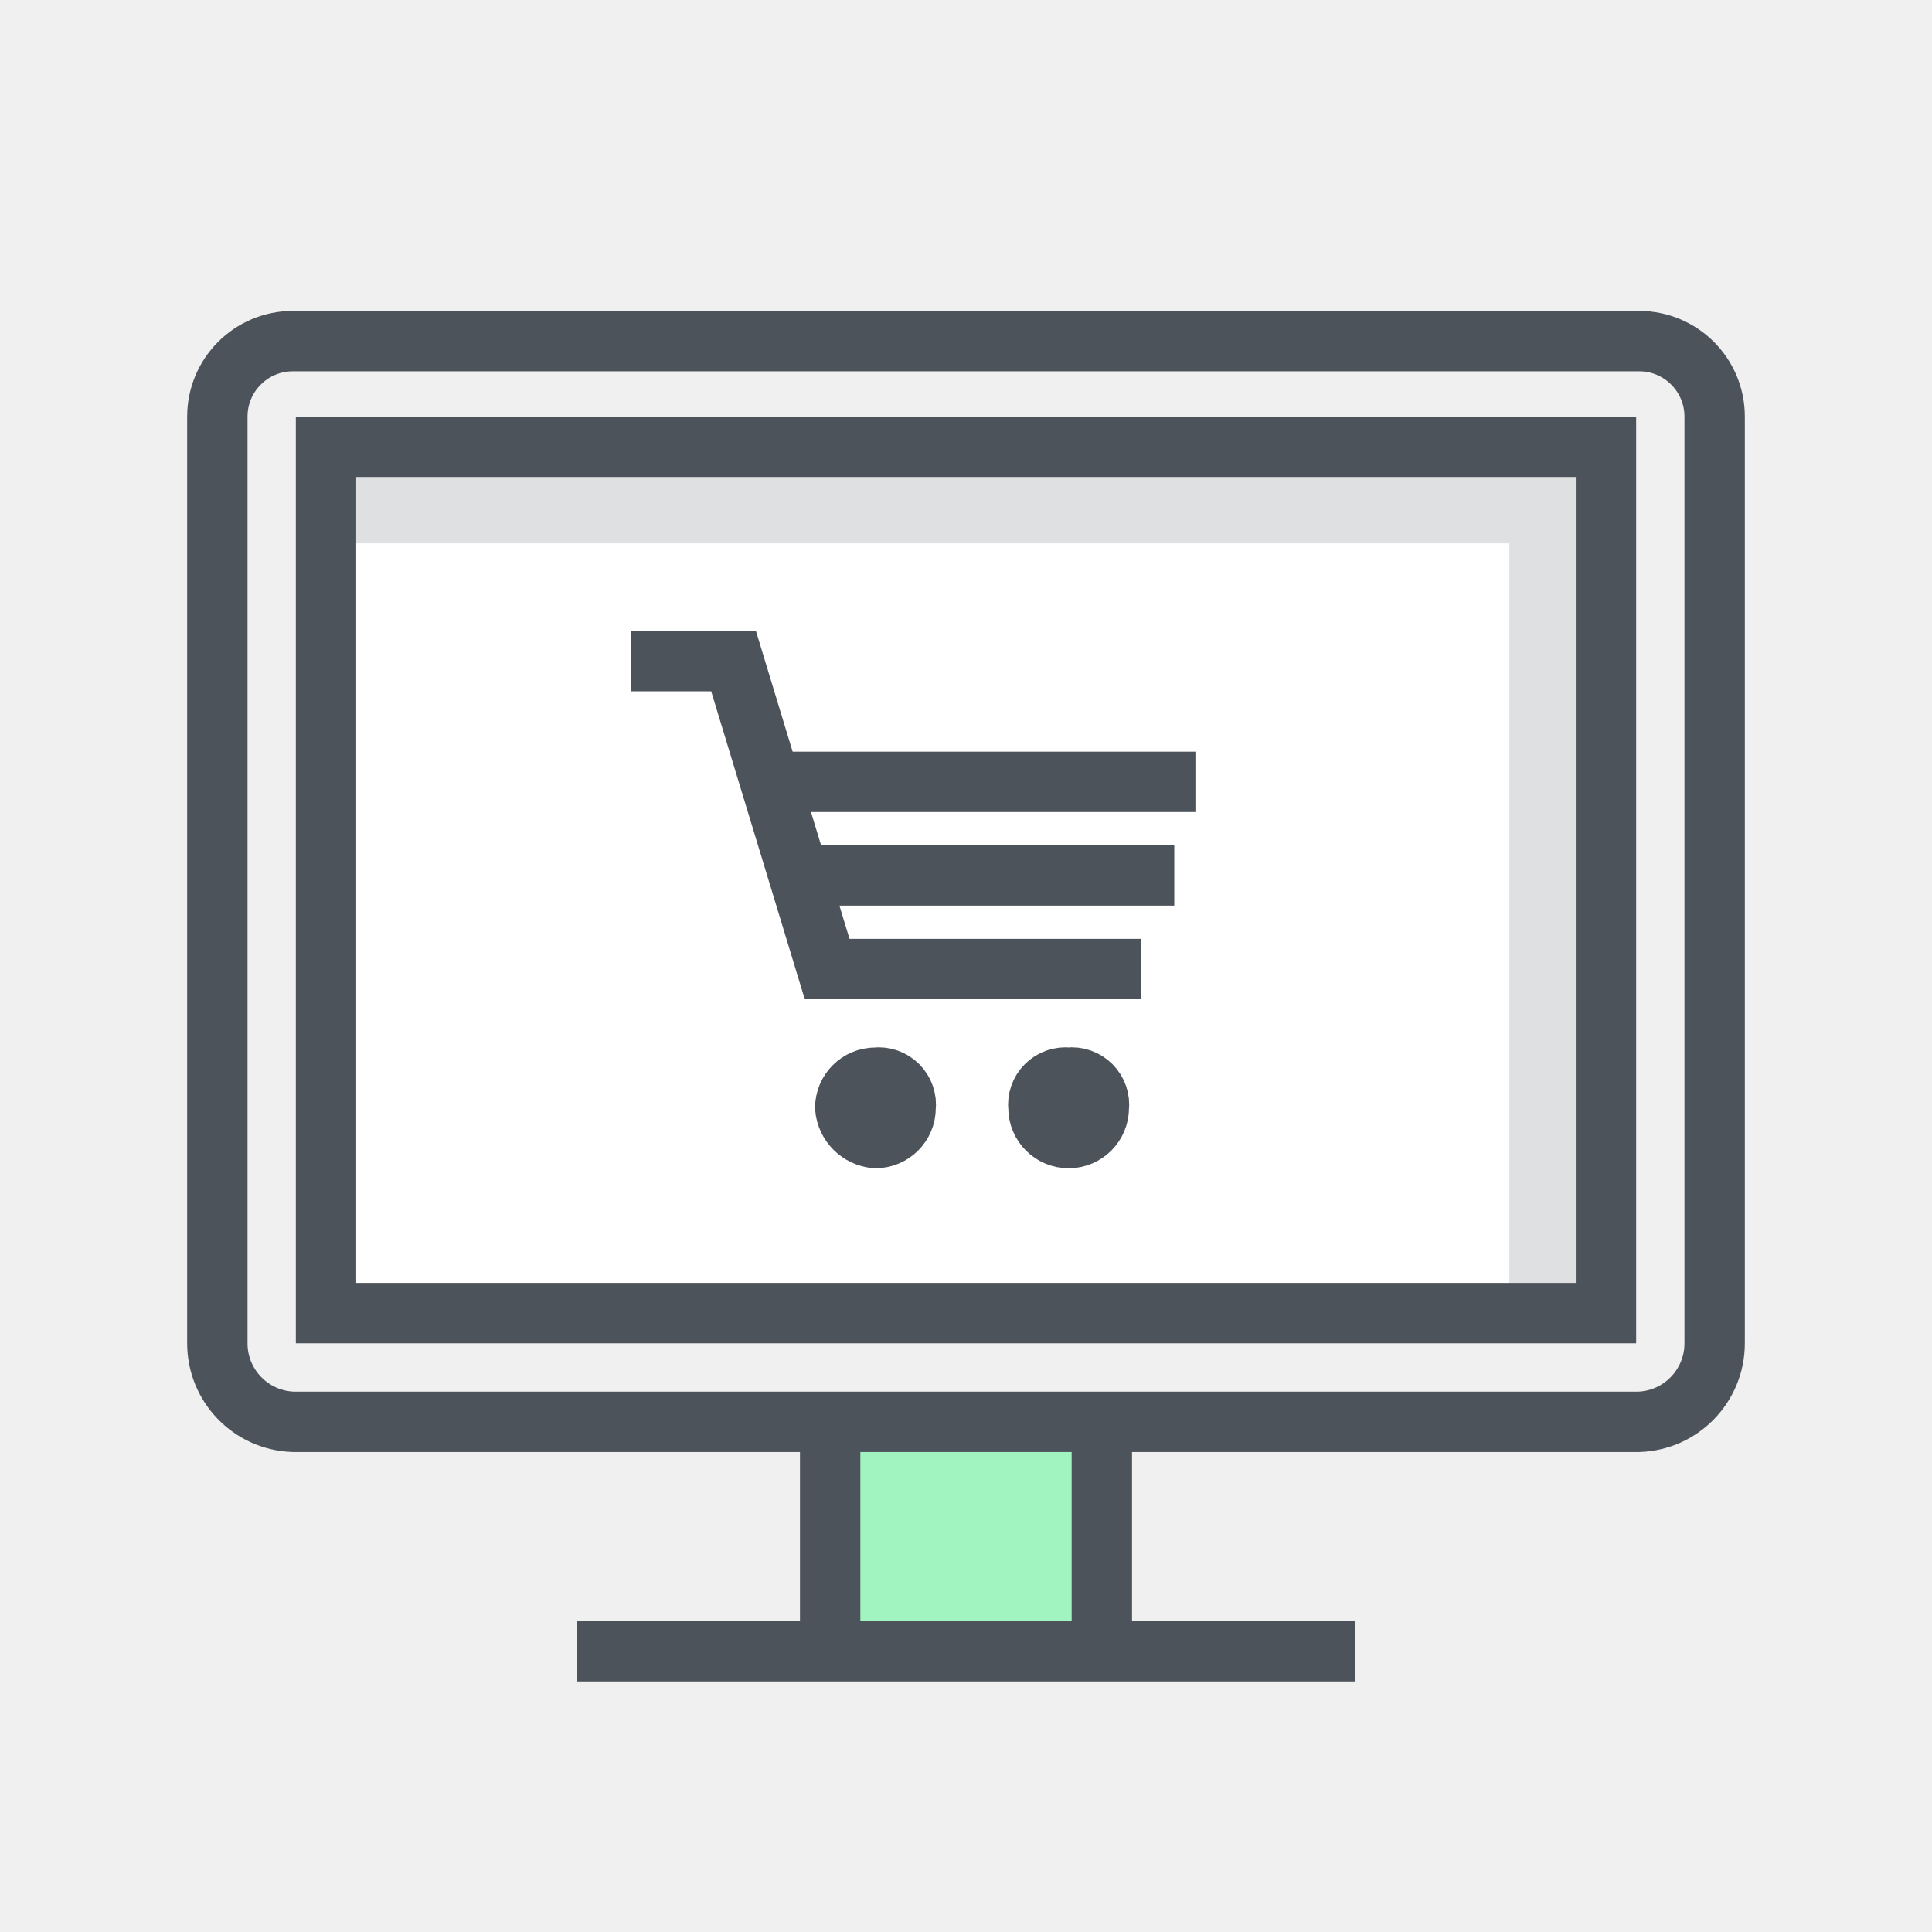
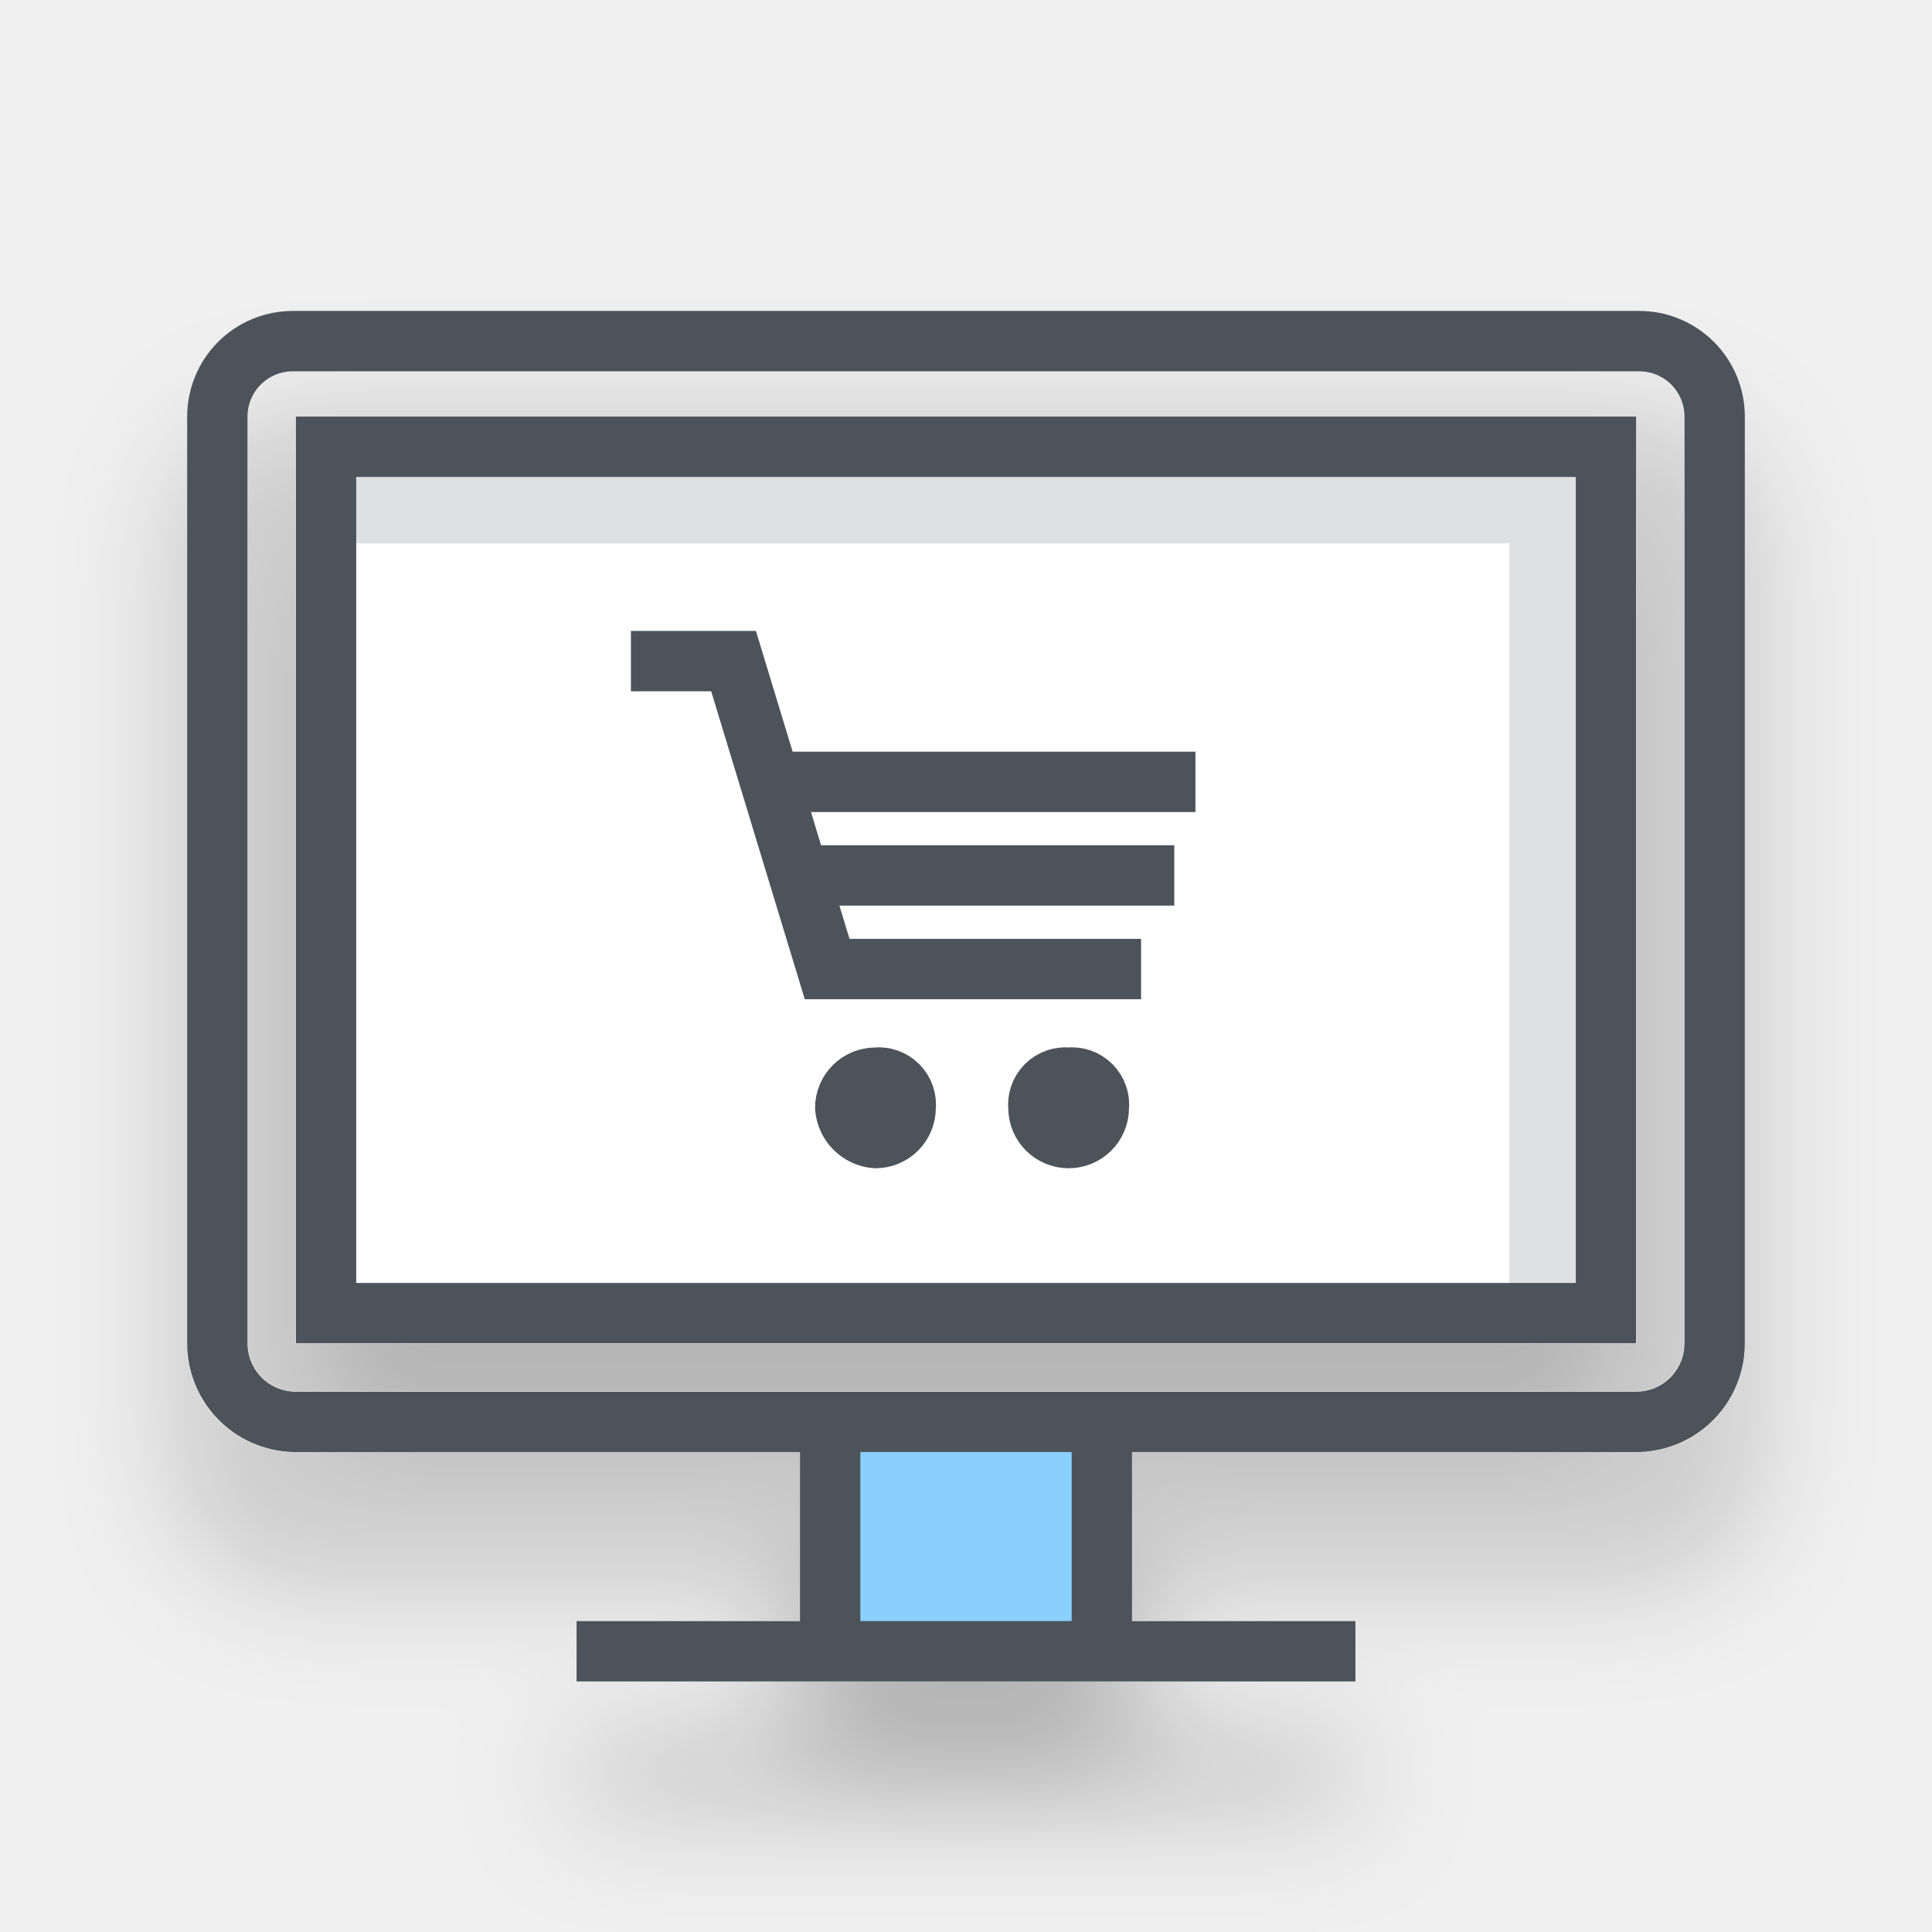
- <svg xmlns="http://www.w3.org/2000/svg" viewBox="0 0 64 64">
-   <g style="isolation:isolate">
-     <path fill="#fff" d="M11 15h42v29H11z" />
-     <path fill="#dee0e2" d="M11 15v3h39v26h3V15H11z" />
-     <path d="M9.7 11.3h44.6a2.5 2.5 0 012.5 2.5v30.7a2.6 2.6 0 01-2.5 2.6H9.7a2.6 2.6 0 01-2.5-2.6V13.8a2.5 2.5 0 012.5-2.5zm1.1 3.5h42.4v28.7H10.8V14.8zM29 35.7a.9.9 0 011 1 1 1 0 01-1 1 1.1 1.1 0 01-1-1 1 1 0 011-1zm6.4 0a.9.9 0 011 1 1 1 0 01-2 0 .9.9 0 011-1zM20.9 21.9h3.4l3.1 10.2h10.4m-11-3.1h12.1M26 25.9h13.6m-3.1 21.5v6.9m-9 0v-6.9m-8.4 7.3h25.8" fill="none" stroke="#4d535b" stroke-miterlimit="10" stroke-width="2" />
-     <path style="mix-blend-mode:darken" fill="#a1f4c0" d="M27 47h10v7H27z" />
+ <svg xmlns="http://www.w3.org/2000/svg" width="64" height="64" viewBox="0 0 64 64" fill="none">
+   <g filter="url(#filter0_d_72_132)">
+     <path d="M11 15H53V44H11V15Z" fill="white" />
+     <path d="M11 15V18H50V44H53V15H11Z" fill="#DEE0E2" />
+     <path d="M20.9 21.9H24.3L27.4 32.1H37.8M26.8 29H38.9M26 25.9H39.6M36.5 47.4V54.3M27.5 54.3V47.4M19.1 54.7H44.9M9.7 11.3H54.3C54.963 11.3 55.599 11.563 56.068 12.032C56.537 12.501 56.8 13.137 56.8 13.8V44.5C56.801 45.173 56.541 45.819 56.074 46.304C55.608 46.789 54.972 47.074 54.3 47.1H9.7C9.028 47.074 8.392 46.789 7.926 46.304C7.46 45.819 7.2 45.173 7.2 44.5V13.8C7.2 13.137 7.464 12.501 7.932 12.032C8.401 11.563 9.037 11.3 9.7 11.3ZM10.8 14.8H53.2V43.5H10.8V14.8ZM29 35.7C29.135 35.684 29.273 35.699 29.401 35.743C29.53 35.788 29.647 35.861 29.743 35.957C29.839 36.054 29.912 36.17 29.957 36.299C30.002 36.428 30.016 36.565 30 36.7C30 36.965 29.895 37.22 29.707 37.407C29.52 37.595 29.265 37.7 29 37.7C28.742 37.678 28.501 37.565 28.318 37.382C28.135 37.199 28.023 36.958 28 36.7C28 36.435 28.106 36.181 28.293 35.993C28.481 35.805 28.735 35.7 29 35.7ZM35.4 35.7C35.535 35.684 35.672 35.699 35.801 35.743C35.93 35.788 36.047 35.861 36.143 35.957C36.239 36.054 36.312 36.17 36.357 36.299C36.401 36.428 36.416 36.565 36.4 36.7C36.4 36.965 36.295 37.22 36.107 37.407C35.92 37.595 35.665 37.7 35.4 37.7C35.135 37.7 34.881 37.595 34.693 37.407C34.506 37.22 34.4 36.965 34.4 36.7C34.384 36.565 34.399 36.428 34.444 36.299C34.488 36.17 34.561 36.054 34.657 35.957C34.754 35.861 34.871 35.788 34.999 35.743C35.128 35.699 35.265 35.684 35.4 35.7Z" stroke="#4D535B" stroke-width="2" stroke-miterlimit="10" />
+     <g style="mix-blend-mode:darken">
+       <path d="M27 47H37V54H27V47Z" fill="#8AD0FF" />
+     </g>
  </g>
+   <defs>
+     <filter id="filter0_d_72_132" x="-4" y="0" width="72" height="72" filterUnits="userSpaceOnUse" color-interpolation-filters="sRGB">
+       <feFlood flood-opacity="0" result="BackgroundImageFix" />
+       <feColorMatrix in="SourceAlpha" type="matrix" values="0 0 0 0 0 0 0 0 0 0 0 0 0 0 0 0 0 0 127 0" result="hardAlpha" />
+       <feOffset dy="4" />
+       <feGaussianBlur stdDeviation="2" />
+       <feComposite in2="hardAlpha" operator="out" />
+       <feColorMatrix type="matrix" values="0 0 0 0 0 0 0 0 0 0 0 0 0 0 0 0 0 0 0.25 0" />
+       <feBlend mode="normal" in2="BackgroundImageFix" result="effect1_dropShadow_72_132" />
+       <feBlend mode="normal" in="SourceGraphic" in2="effect1_dropShadow_72_132" result="shape" />
+     </filter>
+   </defs>
</svg>
